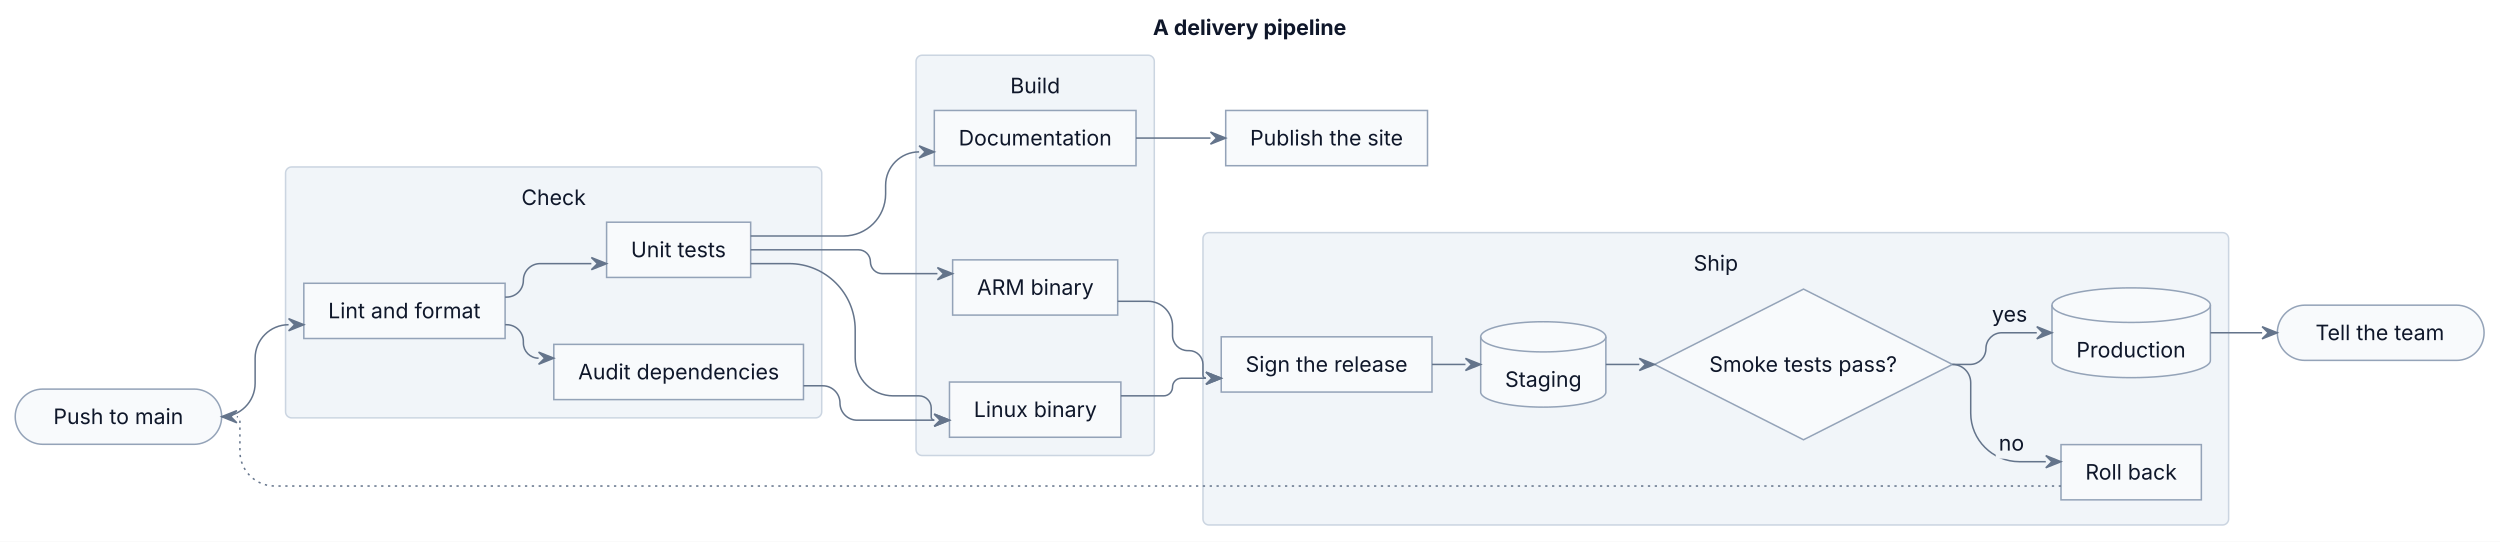
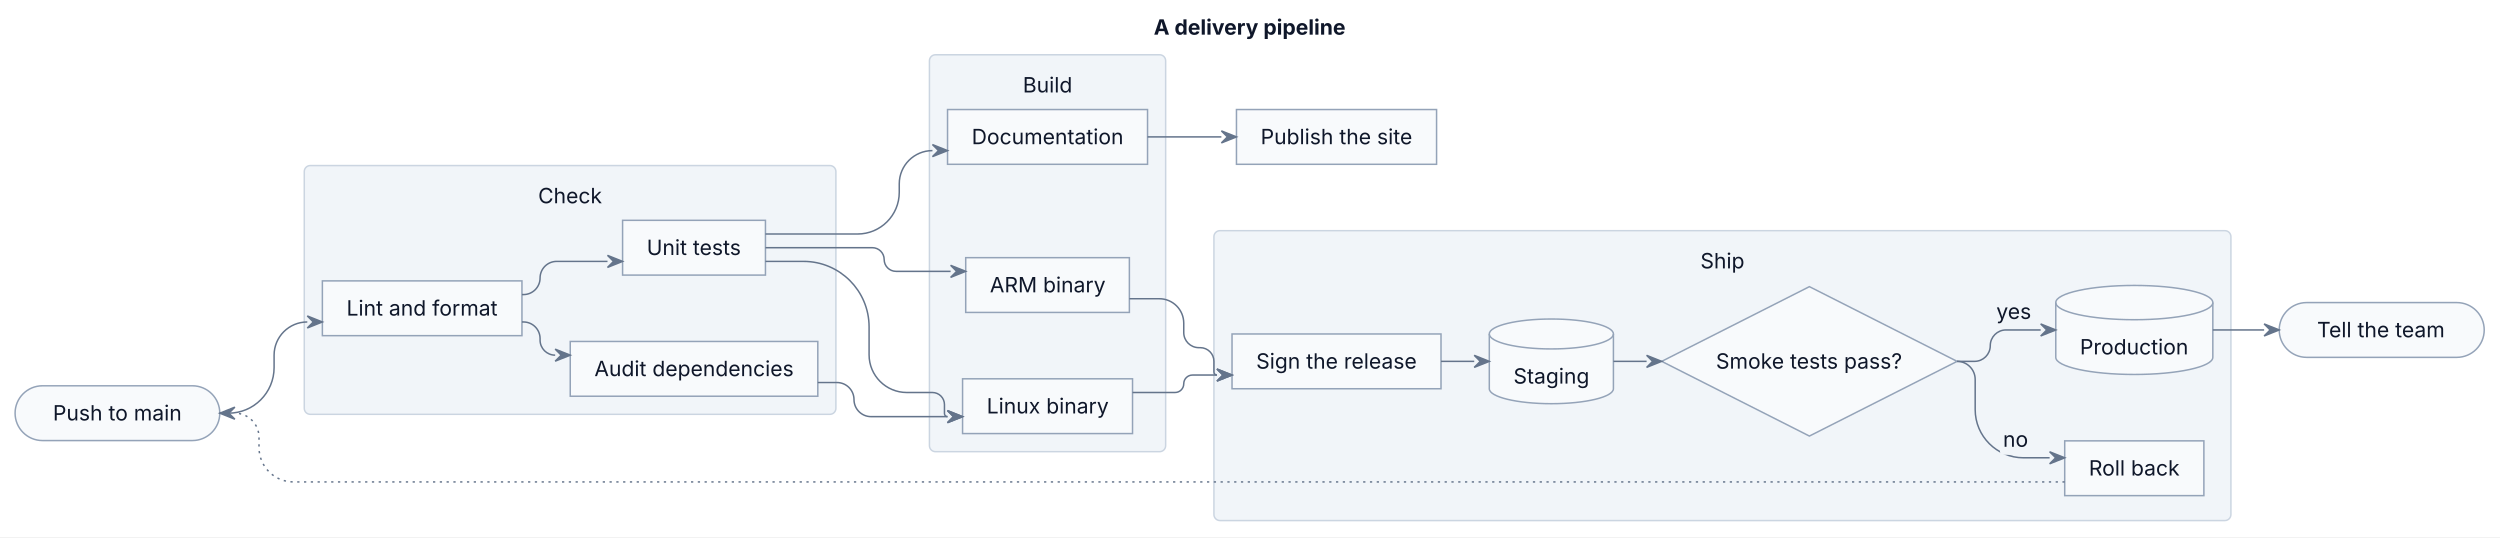
- <svg xmlns="http://www.w3.org/2000/svg" width="1643" height="356" viewBox="0 0 1643 356">
-   <rect x="0" y="0" width="1643" height="356" fill="#FFFFFF" />
+ <svg xmlns="http://www.w3.org/2000/svg" width="1657" height="356" viewBox="0 0 1657 356">
+   <rect x="0" y="0" width="1657" height="356" fill="#FFFFFF" />
  <g transform="translate(10,36.3)">
    <g>
      <rect x="0" y="219.4" width="135.67" height="36.3" rx="18.15" ry="18.15" fill="#F8FAFC" stroke="#94A3B8" stroke-width="1" />
-       <rect x="177.67" y="73.43" width="352.36" height="164.89" rx="4" ry="4" fill="#F1F5F9" stroke="#CBD5E1" stroke-width="1" />
-       <rect x="189.67" y="149.87" width="132.28" height="36.3" fill="#F8FAFC" stroke="#94A3B8" stroke-width="1" />
-       <rect x="388.65" y="109.73" width="94.69" height="36.3" fill="#F8FAFC" stroke="#94A3B8" stroke-width="1" />
-       <rect x="353.96" y="190.02" width="164.08" height="36.3" fill="#F8FAFC" stroke="#94A3B8" stroke-width="1" />
-       <rect x="592.03" y="0" width="156.56" height="263.07" rx="4" ry="4" fill="#F1F5F9" stroke="#CBD5E1" stroke-width="1" />
-       <rect x="613.99" y="214.77" width="112.65" height="36.3" fill="#F8FAFC" stroke="#94A3B8" stroke-width="1" />
-       <rect x="616.07" y="134.48" width="108.48" height="36.3" fill="#F8FAFC" stroke="#94A3B8" stroke-width="1" />
-       <rect x="604.03" y="36.3" width="132.56" height="36.3" fill="#F8FAFC" stroke="#94A3B8" stroke-width="1" />
-       <rect x="780.59" y="116.59" width="674.06" height="192.13" rx="4" ry="4" fill="#F1F5F9" stroke="#CBD5E1" stroke-width="1" />
-       <rect x="792.59" y="185.06" width="138.51" height="36.3" fill="#F8FAFC" stroke="#94A3B8" stroke-width="1" />
-       <path d="M963.11,185.06 A41.13,9.92 0 0 1 1045.37,185.06 L1045.37,221.35 A41.13,9.92 0 0 1 963.11,221.35 Z" fill="#F8FAFC" stroke="#94A3B8" stroke-width="1" />
-       <path d="M963.11,185.06 A41.13,9.92 0 0 0 1045.37,185.06" fill="none" stroke="#94A3B8" stroke-width="1" />
-       <polygon points="1175.26,153.69 1273.15,203.21 1175.26,252.72 1077.37,203.21" fill="#F8FAFC" stroke="#94A3B8" stroke-width="1" />
-       <path d="M1338.57,164.25 A52.04,11.36 0 0 1 1442.66,164.25 L1442.66,200.54 A52.04,11.36 0 0 1 1338.57,200.54 Z" fill="#F8FAFC" stroke="#94A3B8" stroke-width="1" />
-       <path d="M1338.57,164.25 A52.04,11.36 0 0 0 1442.66,164.25" fill="none" stroke="#94A3B8" stroke-width="1" />
-       <rect x="1344.49" y="255.9" width="92.24" height="36.3" fill="#F8FAFC" stroke="#94A3B8" stroke-width="1" />
-       <rect x="795.53" y="36.3" width="132.63" height="36.3" fill="#F8FAFC" stroke="#94A3B8" stroke-width="1" />
-       <rect x="1486.66" y="164.25" width="135.88" height="36.3" rx="18.15" ry="18.15" fill="#F8FAFC" stroke="#94A3B8" stroke-width="1" />
+       <rect x="191.67" y="73.43" width="352.36" height="164.89" rx="4" ry="4" fill="#F1F5F9" stroke="#CBD5E1" stroke-width="1" />
+       <rect x="203.67" y="149.87" width="132.28" height="36.3" fill="#F8FAFC" stroke="#94A3B8" stroke-width="1" />
+       <rect x="402.65" y="109.73" width="94.69" height="36.3" fill="#F8FAFC" stroke="#94A3B8" stroke-width="1" />
+       <rect x="367.96" y="190.02" width="164.08" height="36.3" fill="#F8FAFC" stroke="#94A3B8" stroke-width="1" />
+       <rect x="606.03" y="0" width="156.56" height="263.07" rx="4" ry="4" fill="#F1F5F9" stroke="#CBD5E1" stroke-width="1" />
+       <rect x="627.99" y="214.77" width="112.65" height="36.3" fill="#F8FAFC" stroke="#94A3B8" stroke-width="1" />
+       <rect x="630.07" y="134.48" width="108.48" height="36.3" fill="#F8FAFC" stroke="#94A3B8" stroke-width="1" />
+       <rect x="618.03" y="36.3" width="132.56" height="36.3" fill="#F8FAFC" stroke="#94A3B8" stroke-width="1" />
+       <rect x="794.59" y="116.59" width="674.06" height="192.13" rx="4" ry="4" fill="#F1F5F9" stroke="#CBD5E1" stroke-width="1" />
+       <rect x="806.59" y="185.06" width="138.51" height="36.3" fill="#F8FAFC" stroke="#94A3B8" stroke-width="1" />
+       <path d="M977.11,185.06 A41.13,9.92 0 0 1 1059.37,185.06 L1059.37,221.35 A41.13,9.92 0 0 1 977.11,221.35 Z" fill="#F8FAFC" stroke="#94A3B8" stroke-width="1" />
+       <path d="M977.11,185.06 A41.13,9.92 0 0 0 1059.37,185.06" fill="none" stroke="#94A3B8" stroke-width="1" />
+       <polygon points="1189.26,153.69 1287.15,203.21 1189.26,252.72 1091.37,203.21" fill="#F8FAFC" stroke="#94A3B8" stroke-width="1" />
+       <path d="M1352.57,164.25 A52.04,11.36 0 0 1 1456.66,164.25 L1456.66,200.54 A52.04,11.36 0 0 1 1352.57,200.54 Z" fill="#F8FAFC" stroke="#94A3B8" stroke-width="1" />
+       <path d="M1352.57,164.25 A52.04,11.36 0 0 0 1456.66,164.25" fill="none" stroke="#94A3B8" stroke-width="1" />
+       <rect x="1358.49" y="255.9" width="92.24" height="36.3" fill="#F8FAFC" stroke="#94A3B8" stroke-width="1" />
+       <rect x="809.53" y="36.3" width="132.63" height="36.3" fill="#F8FAFC" stroke="#94A3B8" stroke-width="1" />
+       <rect x="1500.66" y="164.25" width="135.88" height="36.3" rx="18.15" ry="18.15" fill="#F8FAFC" stroke="#94A3B8" stroke-width="1" />
    </g>
    <g id="lines">
-       <path d="M135.67,237.55 L135.67,237.55 C147.82,237.55 157.67,227.7 157.67,215.55 L157.67,199.1 C157.67,186.95 167.52,177.1 179.67,177.1 L179.67,177.1" fill="none" stroke="#64748B" stroke-width="1" />
-       <path d="M483.34,136.95 L508.58,136.95 C532.58,136.95 552.03,156.4 552.03,180.4 L552.03,198.87 C552.03,212.66 563.21,223.85 577.01,223.85 L593.99,223.85 C598.4,223.85 601.99,227.43 601.99,231.85 L601.99,237.85 C601.99,238.95 602.88,239.85 603.99,239.85 L603.99,239.85" fill="none" stroke="#64748B" stroke-width="1" />
-       <path d="M483.34,127.87 L554.19,127.87 C558.52,127.87 562.03,131.38 562.03,135.71 L562.03,135.71 C562.03,140.04 565.54,143.55 569.87,143.55 L606.07,143.55" fill="none" stroke="#64748B" stroke-width="1" />
-       <path d="M518.03,217.24 L530.73,217.24 C536.97,217.24 542.03,222.3 542.03,228.55 L542.03,228.55 C542.03,234.79 547.09,239.85 553.33,239.85 L603.99,239.85" fill="none" stroke="#64748B" stroke-width="1" />
-       <path d="M483.34,118.8 L544.39,118.8 C559.66,118.8 572.03,106.43 572.03,91.16 L572.03,85.52 C572.03,73.37 581.88,63.52 594.03,63.52 L594.03,63.52" fill="none" stroke="#64748B" stroke-width="1" />
-       <path d="M726.64,223.85 L754.81,223.85 C758,223.85 760.59,221.26 760.59,218.06 L760.59,218.06 C760.59,214.87 763.18,212.28 766.38,212.28 L782.59,212.28" fill="none" stroke="#64748B" stroke-width="1" />
-       <path d="M724.55,161.7 L744.38,161.7 C753.33,161.7 760.59,168.96 760.59,177.92 L760.59,184.13 C760.59,189.66 765.07,194.13 770.59,194.13 L771.52,194.13 C776.53,194.13 780.59,198.2 780.59,203.21 L780.59,210.28 C780.59,211.39 781.49,212.28 782.59,212.28 L782.59,212.28" fill="none" stroke="#64748B" stroke-width="1" />
-       <polyline points="736.59,54.44 785.53,54.44" fill="none" stroke="#64748B" stroke-width="1" />
-       <path d="M1344.49,283.12 L170.46,283.12 C157.88,283.12 147.67,272.92 147.67,260.33 L147.67,239.55 C147.67,238.44 146.78,237.55 145.67,237.55 L145.67,237.55" fill="none" stroke="#64748B" stroke-width="1" stroke-dasharray="1.5,3" />
-       <polyline points="1442.66,182.39 1476.66,182.39" fill="none" stroke="#64748B" stroke-width="1" />
-       <path d="M321.96,158.95 L322.96,158.95 C329.03,158.95 333.96,154.02 333.96,147.95 L333.96,147.95 C333.96,141.87 338.88,136.95 344.96,136.95 L378.65,136.95" fill="none" stroke="#64748B" stroke-width="1" />
-       <path d="M321.96,177.1 L322.96,177.1 C329.03,177.1 333.96,182.02 333.96,188.1 L333.96,189.1 C333.96,194.62 338.43,199.1 343.96,199.1 L343.96,199.1" fill="none" stroke="#64748B" stroke-width="1" />
-       <polyline points="931.11,203.21 953.11,203.21" fill="none" stroke="#64748B" stroke-width="1" />
-       <polyline points="1045.37,203.21 1067.37,203.21" fill="none" stroke="#64748B" stroke-width="1" />
-       <path d="M1273.15,203.21 L1284.74,203.21 C1290.49,203.21 1295.15,198.55 1295.15,192.8 L1295.15,192.8 C1295.15,187.05 1299.81,182.39 1305.55,182.39 L1328.57,182.39" fill="none" stroke="#64748B" stroke-width="1" />
-       <path d="M1273.15,203.21 L1273.15,203.21 C1279.78,203.21 1285.15,208.58 1285.15,215.21 L1285.15,235.17 C1285.15,252.82 1299.46,267.12 1317.11,267.12 L1334.49,267.12" fill="none" stroke="#64748B" stroke-width="1" />
-       <polygon points="179.67,181.1 189.67,177.1 179.67,173.1 183.67,177.1" fill="#64748B" stroke="#64748B" stroke-width="1" />
-       <polygon points="603.99,243.85 613.99,239.85 603.99,235.85 607.99,239.85" fill="#64748B" stroke="#64748B" stroke-width="1" />
-       <polygon points="606.07,147.55 616.07,143.55 606.07,139.55 610.07,143.55" fill="#64748B" stroke="#64748B" stroke-width="1" />
-       <polygon points="603.99,243.85 613.99,239.85 603.99,235.85 607.99,239.85" fill="#64748B" stroke="#64748B" stroke-width="1" />
-       <polygon points="594.03,67.52 604.03,63.52 594.03,59.52 598.03,63.52" fill="#64748B" stroke="#64748B" stroke-width="1" />
-       <polygon points="782.59,216.28 792.59,212.28 782.59,208.28 786.59,212.28" fill="#64748B" stroke="#64748B" stroke-width="1" />
-       <polygon points="782.59,216.28 792.59,212.28 782.59,208.28 786.59,212.28" fill="#64748B" stroke="#64748B" stroke-width="1" />
-       <polygon points="785.53,58.44 795.53,54.44 785.53,50.44 789.53,54.44" fill="#64748B" stroke="#64748B" stroke-width="1" />
+       <path d="M135.67,237.55 L141.45,237.55 C158.14,237.55 171.67,224.01 171.67,207.32 L171.67,199.1 C171.67,186.95 181.52,177.1 193.67,177.1 L193.67,177.1" fill="none" stroke="#64748B" stroke-width="1" />
+       <path d="M497.34,136.95 L522.58,136.95 C546.58,136.95 566.03,156.4 566.03,180.4 L566.03,198.87 C566.03,212.66 577.21,223.85 591.01,223.85 L607.99,223.85 C612.4,223.85 615.99,227.43 615.99,231.85 L615.99,237.85 C615.99,238.95 616.88,239.85 617.99,239.85 L617.99,239.85" fill="none" stroke="#64748B" stroke-width="1" />
+       <path d="M497.34,127.87 L568.19,127.87 C572.52,127.87 576.03,131.38 576.03,135.71 L576.03,135.71 C576.03,140.04 579.54,143.55 583.87,143.55 L620.07,143.55" fill="none" stroke="#64748B" stroke-width="1" />
+       <path d="M532.03,217.24 L544.73,217.24 C550.97,217.24 556.03,222.3 556.03,228.55 L556.03,228.55 C556.03,234.79 561.09,239.85 567.33,239.85 L617.99,239.85" fill="none" stroke="#64748B" stroke-width="1" />
+       <path d="M497.34,118.8 L558.39,118.8 C573.66,118.8 586.03,106.43 586.03,91.16 L586.03,85.52 C586.03,73.37 595.88,63.52 608.03,63.52 L608.03,63.52" fill="none" stroke="#64748B" stroke-width="1" />
+       <path d="M740.64,223.85 L768.81,223.85 C772,223.85 774.59,221.26 774.59,218.06 L774.59,218.06 C774.59,214.87 777.18,212.28 780.38,212.28 L796.59,212.28" fill="none" stroke="#64748B" stroke-width="1" />
+       <path d="M738.55,161.7 L758.38,161.7 C767.33,161.7 774.59,168.96 774.59,177.92 L774.59,184.13 C774.59,189.66 779.07,194.13 784.59,194.13 L785.52,194.13 C790.53,194.13 794.59,198.2 794.59,203.21 L794.59,210.28 C794.59,211.39 795.49,212.28 796.59,212.28 L796.59,212.28" fill="none" stroke="#64748B" stroke-width="1" />
+       <polyline points="750.59,54.44 799.53,54.44" fill="none" stroke="#64748B" stroke-width="1" />
+       <path d="M1358.49,283.12 L184.46,283.12 C171.88,283.12 161.67,272.92 161.67,260.33 L161.67,253.55 C161.67,244.71 154.51,237.55 145.67,237.55 L145.67,237.55" fill="none" stroke="#64748B" stroke-width="1" stroke-dasharray="1.5,3" />
+       <polyline points="1456.66,182.39 1490.66,182.39" fill="none" stroke="#64748B" stroke-width="1" />
+       <path d="M335.96,158.95 L336.96,158.95 C343.03,158.95 347.96,154.02 347.96,147.95 L347.96,147.95 C347.96,141.87 352.88,136.95 358.96,136.95 L392.65,136.95" fill="none" stroke="#64748B" stroke-width="1" />
+       <path d="M335.96,177.1 L336.96,177.1 C343.03,177.1 347.96,182.02 347.96,188.1 L347.96,189.1 C347.96,194.62 352.43,199.1 357.96,199.1 L357.96,199.1" fill="none" stroke="#64748B" stroke-width="1" />
+       <polyline points="945.11,203.21 967.11,203.21" fill="none" stroke="#64748B" stroke-width="1" />
+       <polyline points="1059.37,203.21 1081.37,203.21" fill="none" stroke="#64748B" stroke-width="1" />
+       <path d="M1287.15,203.21 L1298.74,203.21 C1304.49,203.21 1309.15,198.55 1309.15,192.8 L1309.15,192.8 C1309.15,187.05 1313.81,182.39 1319.55,182.39 L1342.57,182.39" fill="none" stroke="#64748B" stroke-width="1" />
+       <path d="M1287.15,203.21 L1287.15,203.21 C1293.78,203.21 1299.15,208.58 1299.15,215.21 L1299.15,235.17 C1299.15,252.82 1313.46,267.12 1331.11,267.12 L1348.49,267.12" fill="none" stroke="#64748B" stroke-width="1" />
+       <polygon points="193.67,181.1 203.67,177.1 193.67,173.1 197.67,177.1" fill="#64748B" stroke="#64748B" stroke-width="1" />
+       <polygon points="617.99,243.85 627.99,239.85 617.99,235.85 621.99,239.85" fill="#64748B" stroke="#64748B" stroke-width="1" />
+       <polygon points="620.07,147.55 630.07,143.55 620.07,139.55 624.07,143.55" fill="#64748B" stroke="#64748B" stroke-width="1" />
+       <polygon points="617.99,243.85 627.99,239.85 617.99,235.85 621.99,239.85" fill="#64748B" stroke="#64748B" stroke-width="1" />
+       <polygon points="608.03,67.52 618.03,63.52 608.03,59.52 612.03,63.52" fill="#64748B" stroke="#64748B" stroke-width="1" />
+       <polygon points="796.59,216.28 806.59,212.28 796.59,208.28 800.59,212.28" fill="#64748B" stroke="#64748B" stroke-width="1" />
+       <polygon points="796.59,216.28 806.59,212.28 796.59,208.28 800.59,212.28" fill="#64748B" stroke="#64748B" stroke-width="1" />
+       <polygon points="799.53,58.44 809.53,54.44 799.53,50.44 803.53,54.44" fill="#64748B" stroke="#64748B" stroke-width="1" />
      <polygon points="145.67,233.55 135.67,237.55 145.67,241.55 141.67,237.55" fill="#64748B" stroke="#64748B" stroke-width="1" />
-       <polygon points="1476.66,186.39 1486.66,182.39 1476.66,178.39 1480.66,182.39" fill="#64748B" stroke="#64748B" stroke-width="1" />
-       <polygon points="378.65,140.95 388.65,136.95 378.65,132.95 382.65,136.95" fill="#64748B" stroke="#64748B" stroke-width="1" />
-       <polygon points="343.96,203.1 353.96,199.1 343.96,195.1 347.96,199.1" fill="#64748B" stroke="#64748B" stroke-width="1" />
-       <polygon points="953.11,207.21 963.11,203.21 953.11,199.21 957.11,203.21" fill="#64748B" stroke="#64748B" stroke-width="1" />
-       <polygon points="1067.37,207.21 1077.37,203.21 1067.37,199.21 1071.37,203.21" fill="#64748B" stroke="#64748B" stroke-width="1" />
-       <polygon points="1328.57,186.39 1338.57,182.39 1328.57,178.39 1332.57,182.39" fill="#64748B" stroke="#64748B" stroke-width="1" />
-       <polygon points="1334.49,271.12 1344.49,267.12 1334.49,263.12 1338.49,267.12" fill="#64748B" stroke="#64748B" stroke-width="1" />
+       <polygon points="1490.66,186.39 1500.66,182.39 1490.66,178.39 1494.66,182.39" fill="#64748B" stroke="#64748B" stroke-width="1" />
+       <polygon points="392.65,140.95 402.65,136.95 392.65,132.95 396.65,136.95" fill="#64748B" stroke="#64748B" stroke-width="1" />
+       <polygon points="357.96,203.1 367.96,199.1 357.96,195.1 361.96,199.1" fill="#64748B" stroke="#64748B" stroke-width="1" />
+       <polygon points="967.11,207.21 977.11,203.21 967.11,199.21 971.11,203.21" fill="#64748B" stroke="#64748B" stroke-width="1" />
+       <polygon points="1081.37,207.21 1091.37,203.21 1081.37,199.21 1085.37,203.21" fill="#64748B" stroke="#64748B" stroke-width="1" />
+       <polygon points="1342.57,186.39 1352.57,182.39 1342.57,178.39 1346.57,182.39" fill="#64748B" stroke="#64748B" stroke-width="1" />
+       <polygon points="1348.49,271.12 1358.49,267.12 1348.49,263.12 1352.49,267.12" fill="#64748B" stroke="#64748B" stroke-width="1" />
    </g>
    <g>
      <text font-family="Inter, ui-sans-serif, system-ui, -apple-system, &quot;Segoe UI&quot;, &quot;DejaVu Sans&quot;, &quot;Liberation Sans&quot;, Arial, Liberation Sans, Arimo, Helvetica, Nimbus Sans, sans-serif, &quot;Noto Color Emoji&quot;, &quot;Apple Color Emoji&quot;, &quot;Segoe UI Emoji&quot;" xml:space="preserve">
        <tspan x="25.07" y="242.39" font-size="14" fill="#0F172A" textLength="85.53" lengthAdjust="spacing">Push to main</tspan>
      </text>
      <text font-family="Inter, ui-sans-serif, system-ui, -apple-system, &quot;Segoe UI&quot;, &quot;DejaVu Sans&quot;, &quot;Liberation Sans&quot;, Arial, Liberation Sans, Arimo, Helvetica, Nimbus Sans, sans-serif, &quot;Noto Color Emoji&quot;, &quot;Apple Color Emoji&quot;, &quot;Segoe UI Emoji&quot;" xml:space="preserve">
-         <tspan x="332.68" y="98.42" font-size="14" fill="#0F172A" textLength="42.34" lengthAdjust="spacing">Check</tspan>
+         <tspan x="346.68" y="98.42" font-size="14" fill="#0F172A" textLength="42.34" lengthAdjust="spacing">Check</tspan>
      </text>
      <text font-family="Inter, ui-sans-serif, system-ui, -apple-system, &quot;Segoe UI&quot;, &quot;DejaVu Sans&quot;, &quot;Liberation Sans&quot;, Arial, Liberation Sans, Arimo, Helvetica, Nimbus Sans, sans-serif, &quot;Noto Color Emoji&quot;, &quot;Apple Color Emoji&quot;, &quot;Segoe UI Emoji&quot;" xml:space="preserve">
-         <tspan x="205.67" y="172.87" font-size="14" fill="#0F172A" textLength="100.28" lengthAdjust="spacing">Lint and format</tspan>
+         <tspan x="219.67" y="172.87" font-size="14" fill="#0F172A" textLength="100.28" lengthAdjust="spacing">Lint and format</tspan>
      </text>
      <text font-family="Inter, ui-sans-serif, system-ui, -apple-system, &quot;Segoe UI&quot;, &quot;DejaVu Sans&quot;, &quot;Liberation Sans&quot;, Arial, Liberation Sans, Arimo, Helvetica, Nimbus Sans, sans-serif, &quot;Noto Color Emoji&quot;, &quot;Apple Color Emoji&quot;, &quot;Segoe UI Emoji&quot;" xml:space="preserve">
-         <tspan x="404.65" y="132.72" font-size="14" fill="#0F172A" textLength="62.69" lengthAdjust="spacing">Unit tests</tspan>
+         <tspan x="418.65" y="132.72" font-size="14" fill="#0F172A" textLength="62.69" lengthAdjust="spacing">Unit tests</tspan>
      </text>
      <text font-family="Inter, ui-sans-serif, system-ui, -apple-system, &quot;Segoe UI&quot;, &quot;DejaVu Sans&quot;, &quot;Liberation Sans&quot;, Arial, Liberation Sans, Arimo, Helvetica, Nimbus Sans, sans-serif, &quot;Noto Color Emoji&quot;, &quot;Apple Color Emoji&quot;, &quot;Segoe UI Emoji&quot;" xml:space="preserve">
-         <tspan x="369.96" y="213.01" font-size="14" fill="#0F172A" textLength="132.08" lengthAdjust="spacing">Audit dependencies</tspan>
+         <tspan x="383.96" y="213.01" font-size="14" fill="#0F172A" textLength="132.08" lengthAdjust="spacing">Audit dependencies</tspan>
      </text>
      <text font-family="Inter, ui-sans-serif, system-ui, -apple-system, &quot;Segoe UI&quot;, &quot;DejaVu Sans&quot;, &quot;Liberation Sans&quot;, Arial, Liberation Sans, Arimo, Helvetica, Nimbus Sans, sans-serif, &quot;Noto Color Emoji&quot;, &quot;Apple Color Emoji&quot;, &quot;Segoe UI Emoji&quot;" xml:space="preserve">
-         <tspan x="653.93" y="24.99" font-size="14" fill="#0F172A" textLength="32.77" lengthAdjust="spacing">Build</tspan>
+         <tspan x="667.93" y="24.99" font-size="14" fill="#0F172A" textLength="32.77" lengthAdjust="spacing">Build</tspan>
      </text>
      <text font-family="Inter, ui-sans-serif, system-ui, -apple-system, &quot;Segoe UI&quot;, &quot;DejaVu Sans&quot;, &quot;Liberation Sans&quot;, Arial, Liberation Sans, Arimo, Helvetica, Nimbus Sans, sans-serif, &quot;Noto Color Emoji&quot;, &quot;Apple Color Emoji&quot;, &quot;Segoe UI Emoji&quot;" xml:space="preserve">
-         <tspan x="629.99" y="237.76" font-size="14" fill="#0F172A" textLength="80.65" lengthAdjust="spacing">Linux binary</tspan>
+         <tspan x="643.99" y="237.76" font-size="14" fill="#0F172A" textLength="80.65" lengthAdjust="spacing">Linux binary</tspan>
      </text>
      <text font-family="Inter, ui-sans-serif, system-ui, -apple-system, &quot;Segoe UI&quot;, &quot;DejaVu Sans&quot;, &quot;Liberation Sans&quot;, Arial, Liberation Sans, Arimo, Helvetica, Nimbus Sans, sans-serif, &quot;Noto Color Emoji&quot;, &quot;Apple Color Emoji&quot;, &quot;Segoe UI Emoji&quot;" xml:space="preserve">
-         <tspan x="632.07" y="157.47" font-size="14" fill="#0F172A" textLength="76.48" lengthAdjust="spacing">ARM binary</tspan>
+         <tspan x="646.07" y="157.47" font-size="14" fill="#0F172A" textLength="76.48" lengthAdjust="spacing">ARM binary</tspan>
      </text>
      <text font-family="Inter, ui-sans-serif, system-ui, -apple-system, &quot;Segoe UI&quot;, &quot;DejaVu Sans&quot;, &quot;Liberation Sans&quot;, Arial, Liberation Sans, Arimo, Helvetica, Nimbus Sans, sans-serif, &quot;Noto Color Emoji&quot;, &quot;Apple Color Emoji&quot;, &quot;Segoe UI Emoji&quot;" xml:space="preserve">
-         <tspan x="620.03" y="59.29" font-size="14" fill="#0F172A" textLength="100.56" lengthAdjust="spacing">Documentation</tspan>
+         <tspan x="634.03" y="59.29" font-size="14" fill="#0F172A" textLength="100.56" lengthAdjust="spacing">Documentation</tspan>
      </text>
      <text font-family="Inter, ui-sans-serif, system-ui, -apple-system, &quot;Segoe UI&quot;, &quot;DejaVu Sans&quot;, &quot;Liberation Sans&quot;, Arial, Liberation Sans, Arimo, Helvetica, Nimbus Sans, sans-serif, &quot;Noto Color Emoji&quot;, &quot;Apple Color Emoji&quot;, &quot;Segoe UI Emoji&quot;" xml:space="preserve">
-         <tspan x="1103.02" y="141.58" font-size="14" fill="#0F172A" textLength="29.22" lengthAdjust="spacing">Ship</tspan>
+         <tspan x="1117.02" y="141.58" font-size="14" fill="#0F172A" textLength="29.22" lengthAdjust="spacing">Ship</tspan>
      </text>
      <text font-family="Inter, ui-sans-serif, system-ui, -apple-system, &quot;Segoe UI&quot;, &quot;DejaVu Sans&quot;, &quot;Liberation Sans&quot;, Arial, Liberation Sans, Arimo, Helvetica, Nimbus Sans, sans-serif, &quot;Noto Color Emoji&quot;, &quot;Apple Color Emoji&quot;, &quot;Segoe UI Emoji&quot;" xml:space="preserve">
-         <tspan x="808.59" y="208.05" font-size="14" fill="#0F172A" textLength="106.51" lengthAdjust="spacing">Sign the release</tspan>
+         <tspan x="822.59" y="208.05" font-size="14" fill="#0F172A" textLength="106.51" lengthAdjust="spacing">Sign the release</tspan>
      </text>
      <text font-family="Inter, ui-sans-serif, system-ui, -apple-system, &quot;Segoe UI&quot;, &quot;DejaVu Sans&quot;, &quot;Liberation Sans&quot;, Arial, Liberation Sans, Arimo, Helvetica, Nimbus Sans, sans-serif, &quot;Noto Color Emoji&quot;, &quot;Apple Color Emoji&quot;, &quot;Segoe UI Emoji&quot;" xml:space="preserve">
-         <tspan x="979.11" y="217.97" font-size="14" fill="#0F172A" textLength="50.26" lengthAdjust="spacing">Staging</tspan>
+         <tspan x="993.11" y="217.97" font-size="14" fill="#0F172A" textLength="50.26" lengthAdjust="spacing">Staging</tspan>
      </text>
      <text font-family="Inter, ui-sans-serif, system-ui, -apple-system, &quot;Segoe UI&quot;, &quot;DejaVu Sans&quot;, &quot;Liberation Sans&quot;, Arial, Liberation Sans, Arimo, Helvetica, Nimbus Sans, sans-serif, &quot;Noto Color Emoji&quot;, &quot;Apple Color Emoji&quot;, &quot;Segoe UI Emoji&quot;" xml:space="preserve">
-         <tspan x="1113.33" y="208.05" font-size="14" fill="#0F172A" textLength="123.84" lengthAdjust="spacing">Smoke tests pass?</tspan>
+         <tspan x="1127.33" y="208.05" font-size="14" fill="#0F172A" textLength="123.84" lengthAdjust="spacing">Smoke tests pass?</tspan>
      </text>
      <text font-family="Inter, ui-sans-serif, system-ui, -apple-system, &quot;Segoe UI&quot;, &quot;DejaVu Sans&quot;, &quot;Liberation Sans&quot;, Arial, Liberation Sans, Arimo, Helvetica, Nimbus Sans, sans-serif, &quot;Noto Color Emoji&quot;, &quot;Apple Color Emoji&quot;, &quot;Segoe UI Emoji&quot;" xml:space="preserve">
-         <tspan x="1354.57" y="198.6" font-size="14" fill="#0F172A" textLength="72.09" lengthAdjust="spacing">Production</tspan>
+         <tspan x="1368.57" y="198.6" font-size="14" fill="#0F172A" textLength="72.09" lengthAdjust="spacing">Production</tspan>
      </text>
      <text font-family="Inter, ui-sans-serif, system-ui, -apple-system, &quot;Segoe UI&quot;, &quot;DejaVu Sans&quot;, &quot;Liberation Sans&quot;, Arial, Liberation Sans, Arimo, Helvetica, Nimbus Sans, sans-serif, &quot;Noto Color Emoji&quot;, &quot;Apple Color Emoji&quot;, &quot;Segoe UI Emoji&quot;" xml:space="preserve">
-         <tspan x="1360.49" y="278.89" font-size="14" fill="#0F172A" textLength="60.24" lengthAdjust="spacing">Roll back</tspan>
+         <tspan x="1374.49" y="278.89" font-size="14" fill="#0F172A" textLength="60.24" lengthAdjust="spacing">Roll back</tspan>
      </text>
-       <rect x="1297.15" y="160.1" width="27.42" height="20.3" rx="2" ry="2" fill="#F1F5F9" />
+       <rect x="1311.15" y="160.1" width="27.42" height="20.3" rx="2" ry="2" fill="#F1F5F9" />
      <text font-family="Inter, ui-sans-serif, system-ui, -apple-system, &quot;Segoe UI&quot;, &quot;DejaVu Sans&quot;, &quot;Liberation Sans&quot;, Arial, Liberation Sans, Arimo, Helvetica, Nimbus Sans, sans-serif, &quot;Noto Color Emoji&quot;, &quot;Apple Color Emoji&quot;, &quot;Segoe UI Emoji&quot;" xml:space="preserve">
-         <tspan x="1299.15" y="175.09" font-size="14" fill="#0F172A" textLength="23.42" lengthAdjust="spacing">yes</tspan>
+         <tspan x="1313.15" y="175.09" font-size="14" fill="#0F172A" textLength="23.42" lengthAdjust="spacing">yes</tspan>
      </text>
-       <rect x="1301.59" y="244.83" width="20.67" height="20.3" rx="2" ry="2" fill="#F1F5F9" />
+       <rect x="1315.59" y="244.83" width="20.67" height="20.3" rx="2" ry="2" fill="#F1F5F9" />
      <text font-family="Inter, ui-sans-serif, system-ui, -apple-system, &quot;Segoe UI&quot;, &quot;DejaVu Sans&quot;, &quot;Liberation Sans&quot;, Arial, Liberation Sans, Arimo, Helvetica, Nimbus Sans, sans-serif, &quot;Noto Color Emoji&quot;, &quot;Apple Color Emoji&quot;, &quot;Segoe UI Emoji&quot;" xml:space="preserve">
-         <tspan x="1303.59" y="259.82" font-size="14" fill="#0F172A" textLength="16.67" lengthAdjust="spacing">no</tspan>
+         <tspan x="1317.59" y="259.82" font-size="14" fill="#0F172A" textLength="16.67" lengthAdjust="spacing">no</tspan>
      </text>
      <text font-family="Inter, ui-sans-serif, system-ui, -apple-system, &quot;Segoe UI&quot;, &quot;DejaVu Sans&quot;, &quot;Liberation Sans&quot;, Arial, Liberation Sans, Arimo, Helvetica, Nimbus Sans, sans-serif, &quot;Noto Color Emoji&quot;, &quot;Apple Color Emoji&quot;, &quot;Segoe UI Emoji&quot;" xml:space="preserve">
-         <tspan x="811.53" y="59.29" font-size="14" fill="#0F172A" textLength="100.63" lengthAdjust="spacing">Publish the site</tspan>
+         <tspan x="825.53" y="59.29" font-size="14" fill="#0F172A" textLength="100.63" lengthAdjust="spacing">Publish the site</tspan>
      </text>
      <text font-family="Inter, ui-sans-serif, system-ui, -apple-system, &quot;Segoe UI&quot;, &quot;DejaVu Sans&quot;, &quot;Liberation Sans&quot;, Arial, Liberation Sans, Arimo, Helvetica, Nimbus Sans, sans-serif, &quot;Noto Color Emoji&quot;, &quot;Apple Color Emoji&quot;, &quot;Segoe UI Emoji&quot;" xml:space="preserve">
-         <tspan x="1511.73" y="187.24" font-size="14" fill="#0F172A" textLength="85.74" lengthAdjust="spacing">Tell the team</tspan>
+         <tspan x="1525.73" y="187.24" font-size="14" fill="#0F172A" textLength="85.74" lengthAdjust="spacing">Tell the team</tspan>
      </text>
      <text font-family="Inter, ui-sans-serif, system-ui, -apple-system, &quot;Segoe UI&quot;, &quot;DejaVu Sans&quot;, &quot;Liberation Sans&quot;, Arial, Liberation Sans, Arimo, Helvetica, Nimbus Sans, sans-serif, &quot;Noto Color Emoji&quot;, &quot;Apple Color Emoji&quot;, &quot;Segoe UI Emoji&quot;" xml:space="preserve">
-         <tspan x="747.7" y="-13.3" font-size="14" fill="#0F172A" font-weight="bold" textLength="127.15" lengthAdjust="spacing">A delivery pipeline</tspan>
+         <tspan x="754.7" y="-13.3" font-size="14" fill="#0F172A" font-weight="bold" textLength="127.15" lengthAdjust="spacing">A delivery pipeline</tspan>
      </text>
    </g>
  </g>
</svg>
